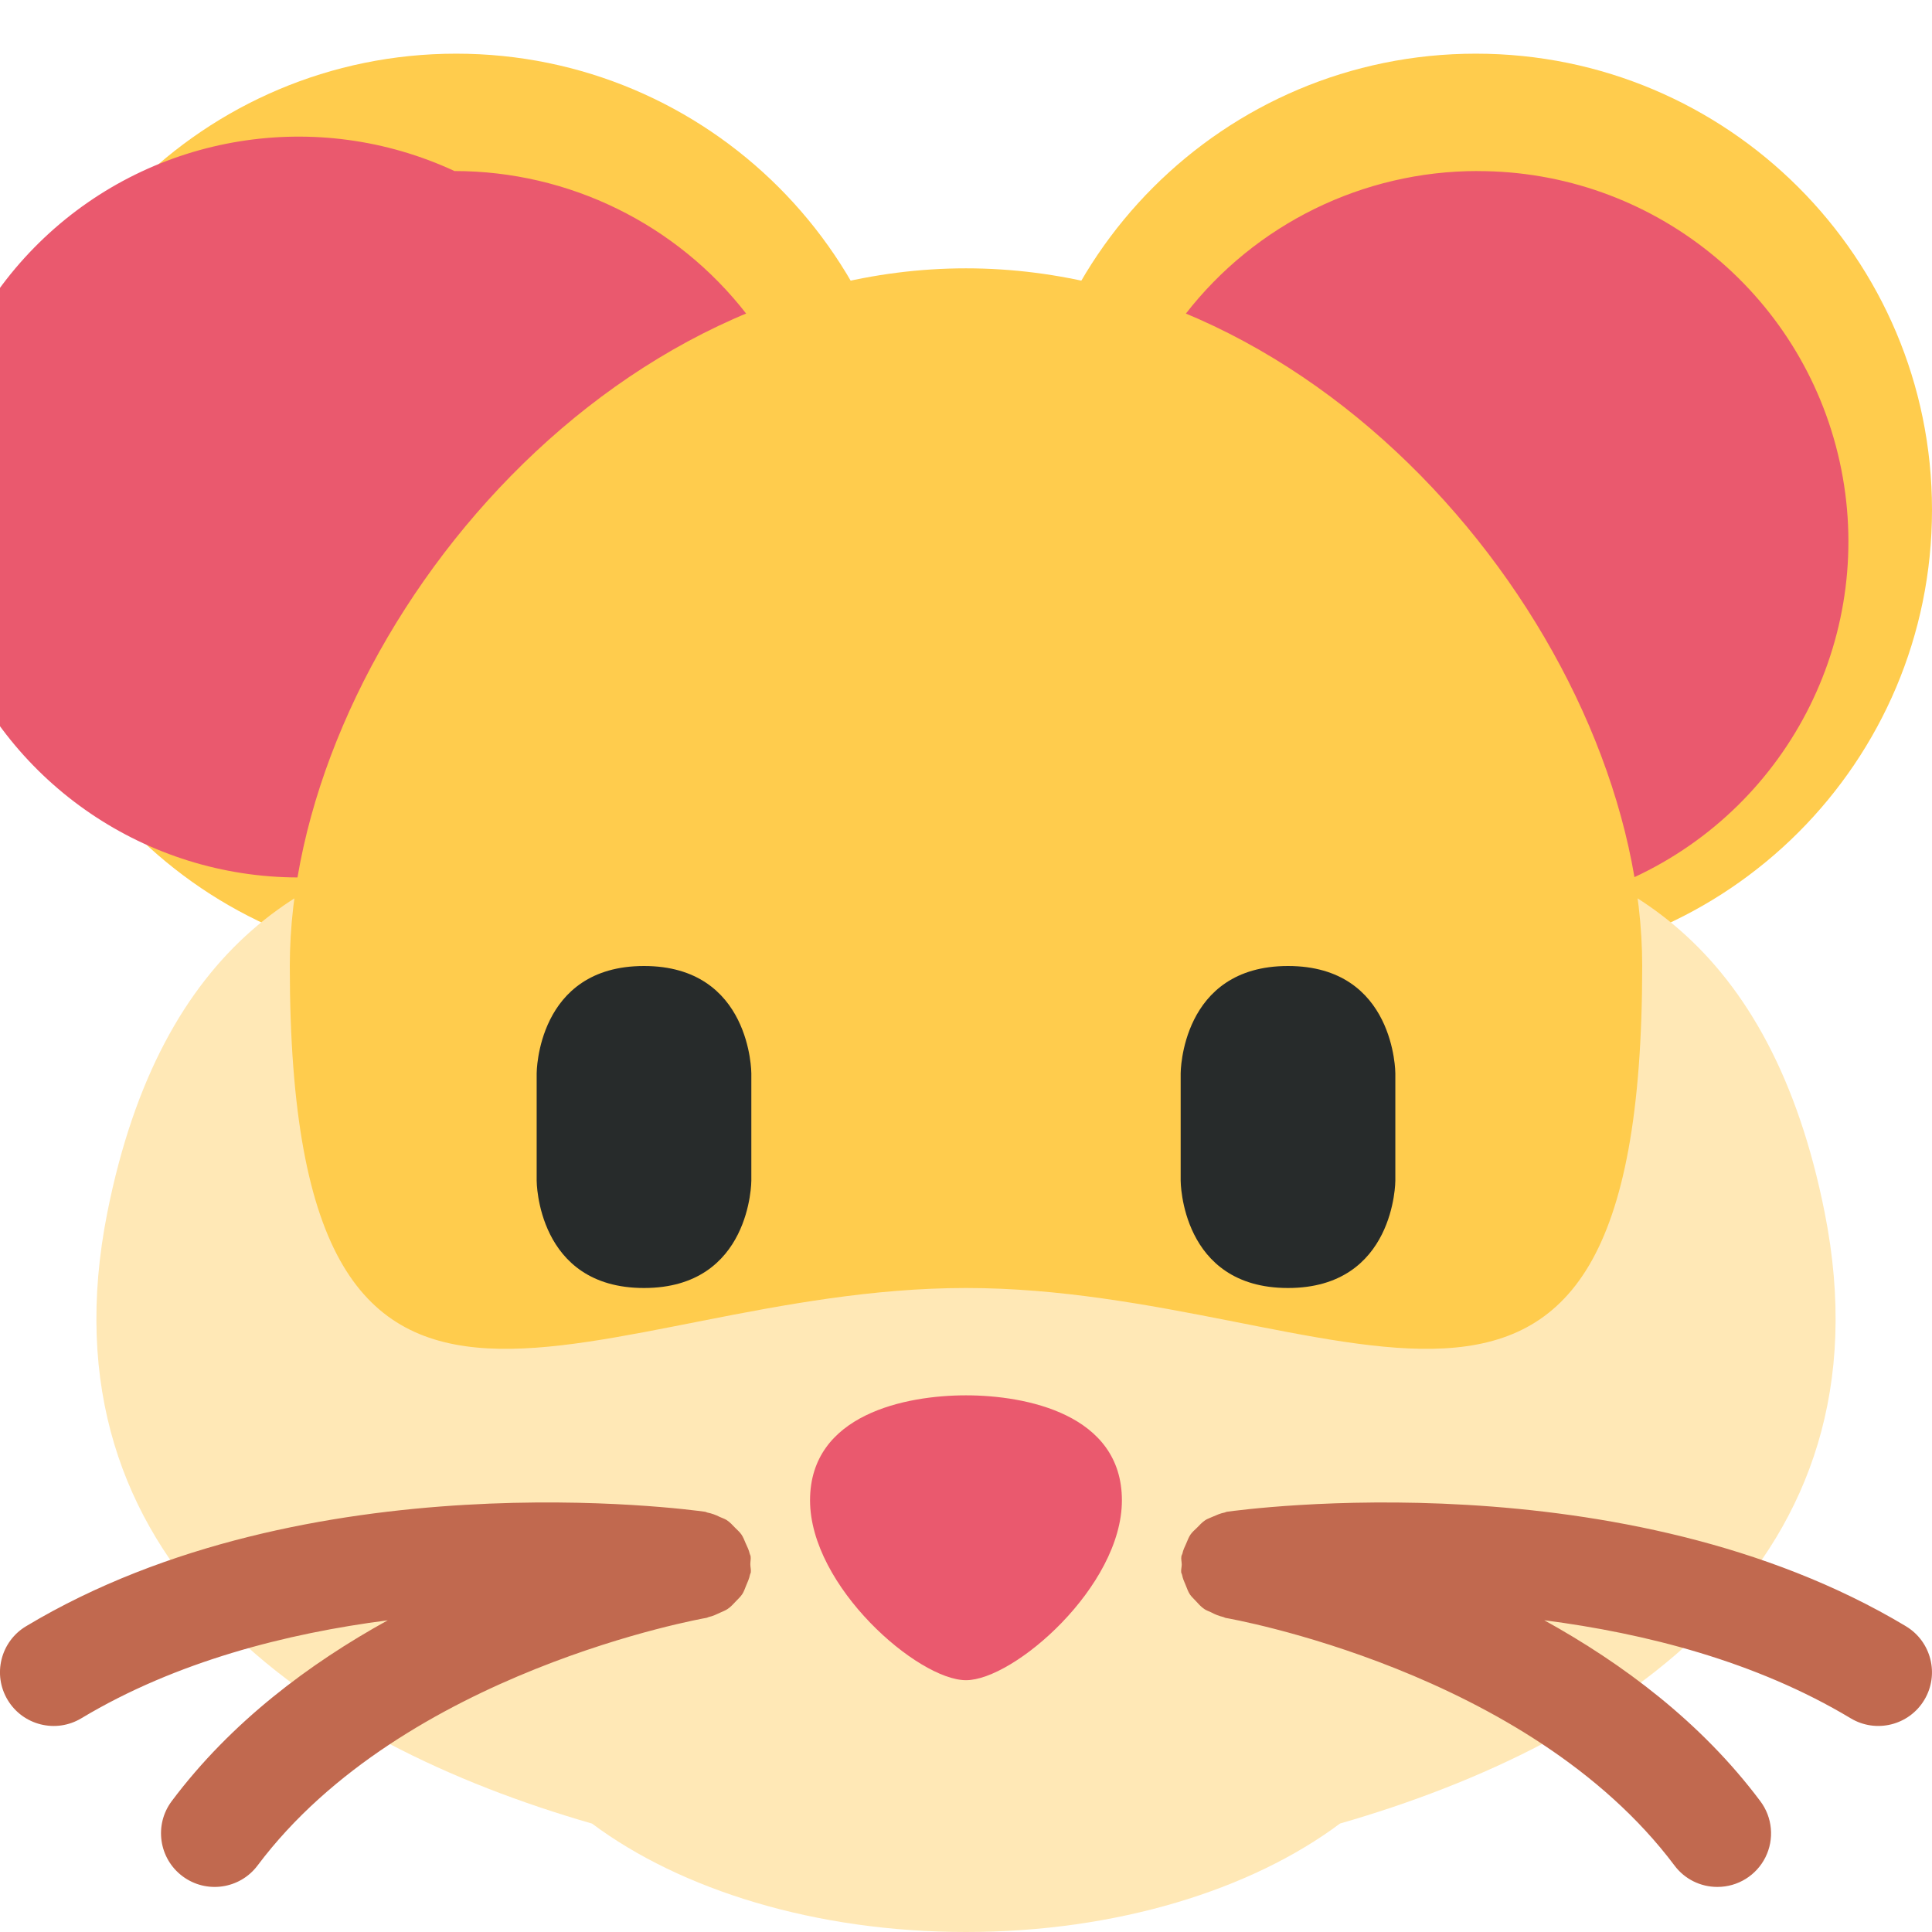
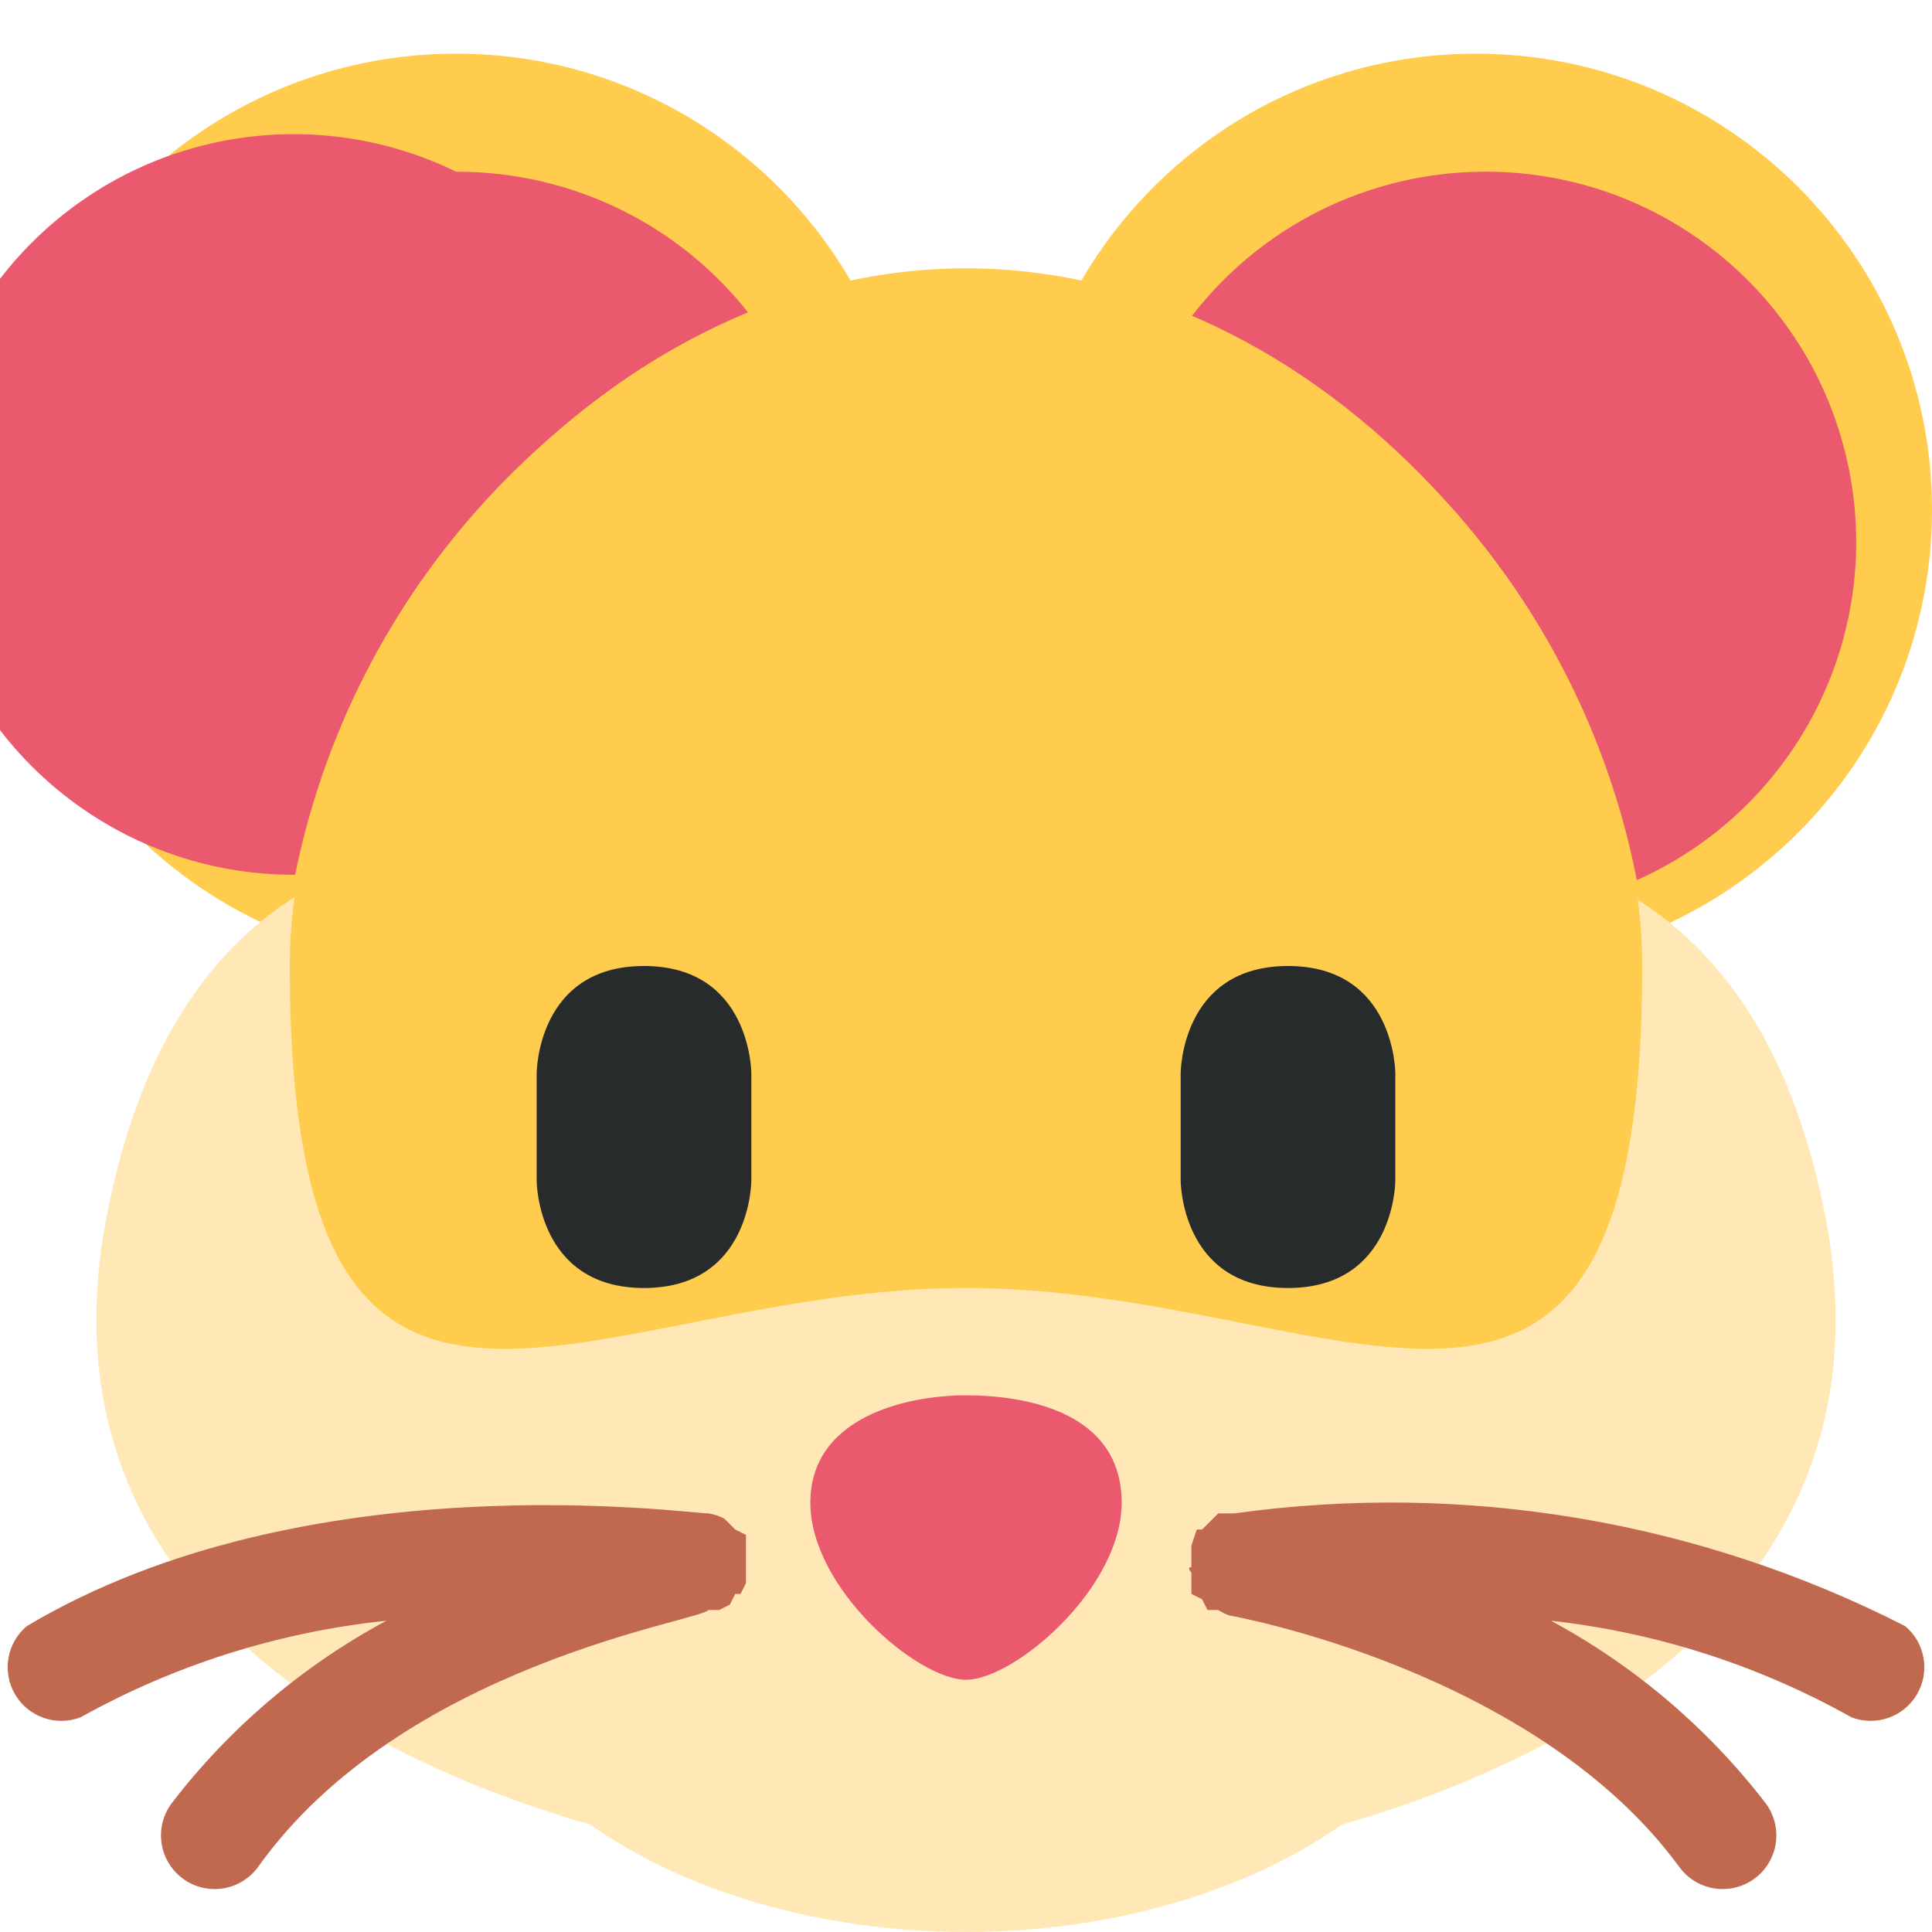
<svg xmlns="http://www.w3.org/2000/svg" viewBox="0 0 45 45">
  <defs>
    <clipPath id="a">
      <path d="M0 36h36V0H0v36z" />
    </clipPath>
  </defs>
  <g clip-path="url(#a)" transform="matrix(1.25 0 0 -1.25 0 45)">
-     <path d="M17 26.5A8.5 8.5 0 0 0 8.5 18 8.5 8.5 0 0 0 0 26.5 8.5 8.5 0 0 0 8.5 35a8.5 8.5 0 0 0 8.5-8.5M36 26.5a8.5 8.5 0 1 0-17 0 8.5 8.5 0 0 0 17 0" fill="#ffcc4d" />
-     <path d="M13.912 30.146a6.886 6.886 0 0 1-5.443 2.667A6.902 6.902 0 1 1 5.558 19.65c.71 4.196 3.984 8.673 8.354 10.496M27.531 32.813a6.884 6.884 0 0 1-5.443-2.668c4.37-1.823 7.643-6.3 8.353-10.496a6.901 6.901 0 0 1-2.91 13.163" fill="#ea596e" />
-     <path d="M34 13.407c-2 10.045-11.333 6.5-16 6.5s-14 3.545-16-6.5C.705 6.903 5.794 3.528 11.032 2.02 12.682.788 15.19 0 18 0c2.811 0 5.318.788 6.969 2.021C30.206 3.53 35.295 6.903 34 13.407" fill="#ffe8b6" />
-     <path d="M30.6 18c0-11-5.641-6-12.6-6-6.96 0-12.6-5-12.6 6 0 5.799 5.64 13 12.6 13 6.959 0 12.6-7.201 12.6-13" fill="#ffcc4d" />
-     <path d="M20.905 8.044c0-1.604-2.012-3.352-2.905-3.352-.894 0-2.906 1.748-2.906 3.352C15.094 9.649 16.882 10 18 10c1.117 0 2.905-.351 2.905-1.956" fill="#ea596e" />
-     <path d="M35.515 5.697C30.27 8.843 23.16 7.872 22.859 7.83c-.014-.002-.024-.01-.037-.013-.081-.015-.154-.048-.228-.08-.046-.022-.093-.036-.134-.062-.06-.04-.107-.092-.158-.144-.041-.04-.084-.076-.117-.123-.036-.052-.056-.11-.082-.17-.027-.062-.058-.12-.071-.189-.004-.016-.015-.029-.018-.045-.01-.055.006-.106.006-.16-.001-.048-.016-.094-.01-.145.003-.016.013-.027.016-.042.012-.069.04-.13.067-.193.025-.06.044-.12.079-.173.029-.044.068-.076.102-.115.053-.058.103-.115.168-.159.038-.026.083-.04.125-.06a.926.926 0 0 1 .228-.088c.015-.003.027-.013.04-.016.057-.01 5.637-.976 8.366-4.613a.993.993 0 0 1 .8-.4.998.998 0 0 1 .799 1.599c-1.108 1.48-2.573 2.567-4.025 3.37 1.88-.243 3.942-.765 5.71-1.827a.999.999 0 0 1 1.029 1.715M13.83 6.293c.033.052.052.111.076.169.027.064.055.124.068.193.003.016.013.029.016.044.007.053-.009.103-.009.155 0 .05.013.099.005.151-.003.016-.013.027-.016.043-.015.069-.046.131-.075.194-.025.057-.045.115-.08.165-.032.047-.075.082-.115.123-.05.053-.099.106-.16.146-.04.025-.087.039-.13.059a.886.886 0 0 1-.23.081c-.015.003-.025.012-.038.014C12.84 7.872 5.73 8.844.485 5.697a1 1 0 0 1 1.03-1.715c1.768 1.061 3.83 1.583 5.71 1.826-1.453-.802-2.917-1.89-4.025-3.369A.999.999 0 1 1 4.8 1.24c2.717 3.622 8.31 4.604 8.365 4.614.015.002.026.011.04.015.077.016.145.049.215.082.048.023.098.039.141.07.06.04.104.092.153.143.04.043.083.08.115.129" fill="#c1694f" />
-     <path d="M10 16s0 2 2 2 2-2 2-2v-2s0-2-2-2-2 2-2 2v2zM22 16s0 2 2 2 2-2 2-2v-2s0-2-2-2-2 2-2 2v2z" fill="#272b2b" />
+     <path d="M17 26.5A8.5 8.5 0 0 0 8.5 18 8.5 8.5 0 0 0 0 26.5 8.5 8.5 0 0 0 8.5 35a8.5 8.5 0 0 0 8.5-8.5m19 0a8.5 8.5 0 1 0-17 0 8.5 8.5 0 0 0 17 0" fill="#ffcc4d" />
+     <path d="M14 30.1a6.9 6.9 0 0 1-5.5 2.7 6.9 6.9 0 1 1-3-13.1A14.6 14.6 0 0 0 14 30.2m13.6 2.6a6.9 6.9 0 0 1-5.4-2.7 14.6 14.6 0 0 0 8.3-10.5 6.9 6.9 0 0 1-2.9 13.2" fill="#ea596e" />
+     <path d="M34 13.4c-2 10-11.3 6.5-16 6.5S4 23.5 2 13.4C.7 6.9 5.8 3.5 11 2c1.7-1.2 4.2-2 7-2s5.3.8 7 2c5.2 1.5 10.3 4.9 9 11.4" fill="#ffe8b6" />
+     <path d="M30.6 18c0-11-5.6-6-12.6-6S5.4 7 5.4 18c0 5.8 5.6 13 12.6 13s12.6-7.2 12.6-13" fill="#ffcc4d" />
+     <path d="M20.9 8c0-1.6-2-3.3-2.9-3.3-.9 0-2.9 1.7-2.9 3.3s1.8 2 2.9 2c1.1 0 2.9-.3 2.9-2" fill="#ea596e" />
+     <path d="M35.5 5.7A21.1 21.1 0 0 1 23 7.8h-.3l-.1-.1-.2-.2h-.1l-.1-.3v-.4s-.1 0 0-.1v-.4l.2-.1.1-.2h.2a1 1 0 0 1 .2-.1s5.7-1 8.4-4.7a1 1 0 0 1 .8-.4 1 1 0 0 1 .8 1.6 12.6 12.6 0 0 1-4 3.4A14.8 14.8 0 0 0 34.5 4a1 1 0 0 1 1 1.7m-21.7.6l.1.2v.9l-.2.1-.2.2a.9.9 0 0 1-.3.1c-.4 0-7.5 1-12.7-2.1a1 1 0 0 1 1-1.7 14.9 14.9 0 0 0 5.7 1.8 12.5 12.5 0 0 1-4-3.4 1 1 0 1 1 1.6-1.2C7.5 5 13.1 5.8 13.2 6h.2l.2.1.1.2h.1" fill="#c1694f" />
+     <path d="M10 16s0 2 2 2 2-2 2-2v-2s0-2-2-2-2 2-2 2v2zm12 0s0 2 2 2 2-2 2-2v-2s0-2-2-2-2 2-2 2v2z" fill="#272b2b" />
  </g>
</svg>
